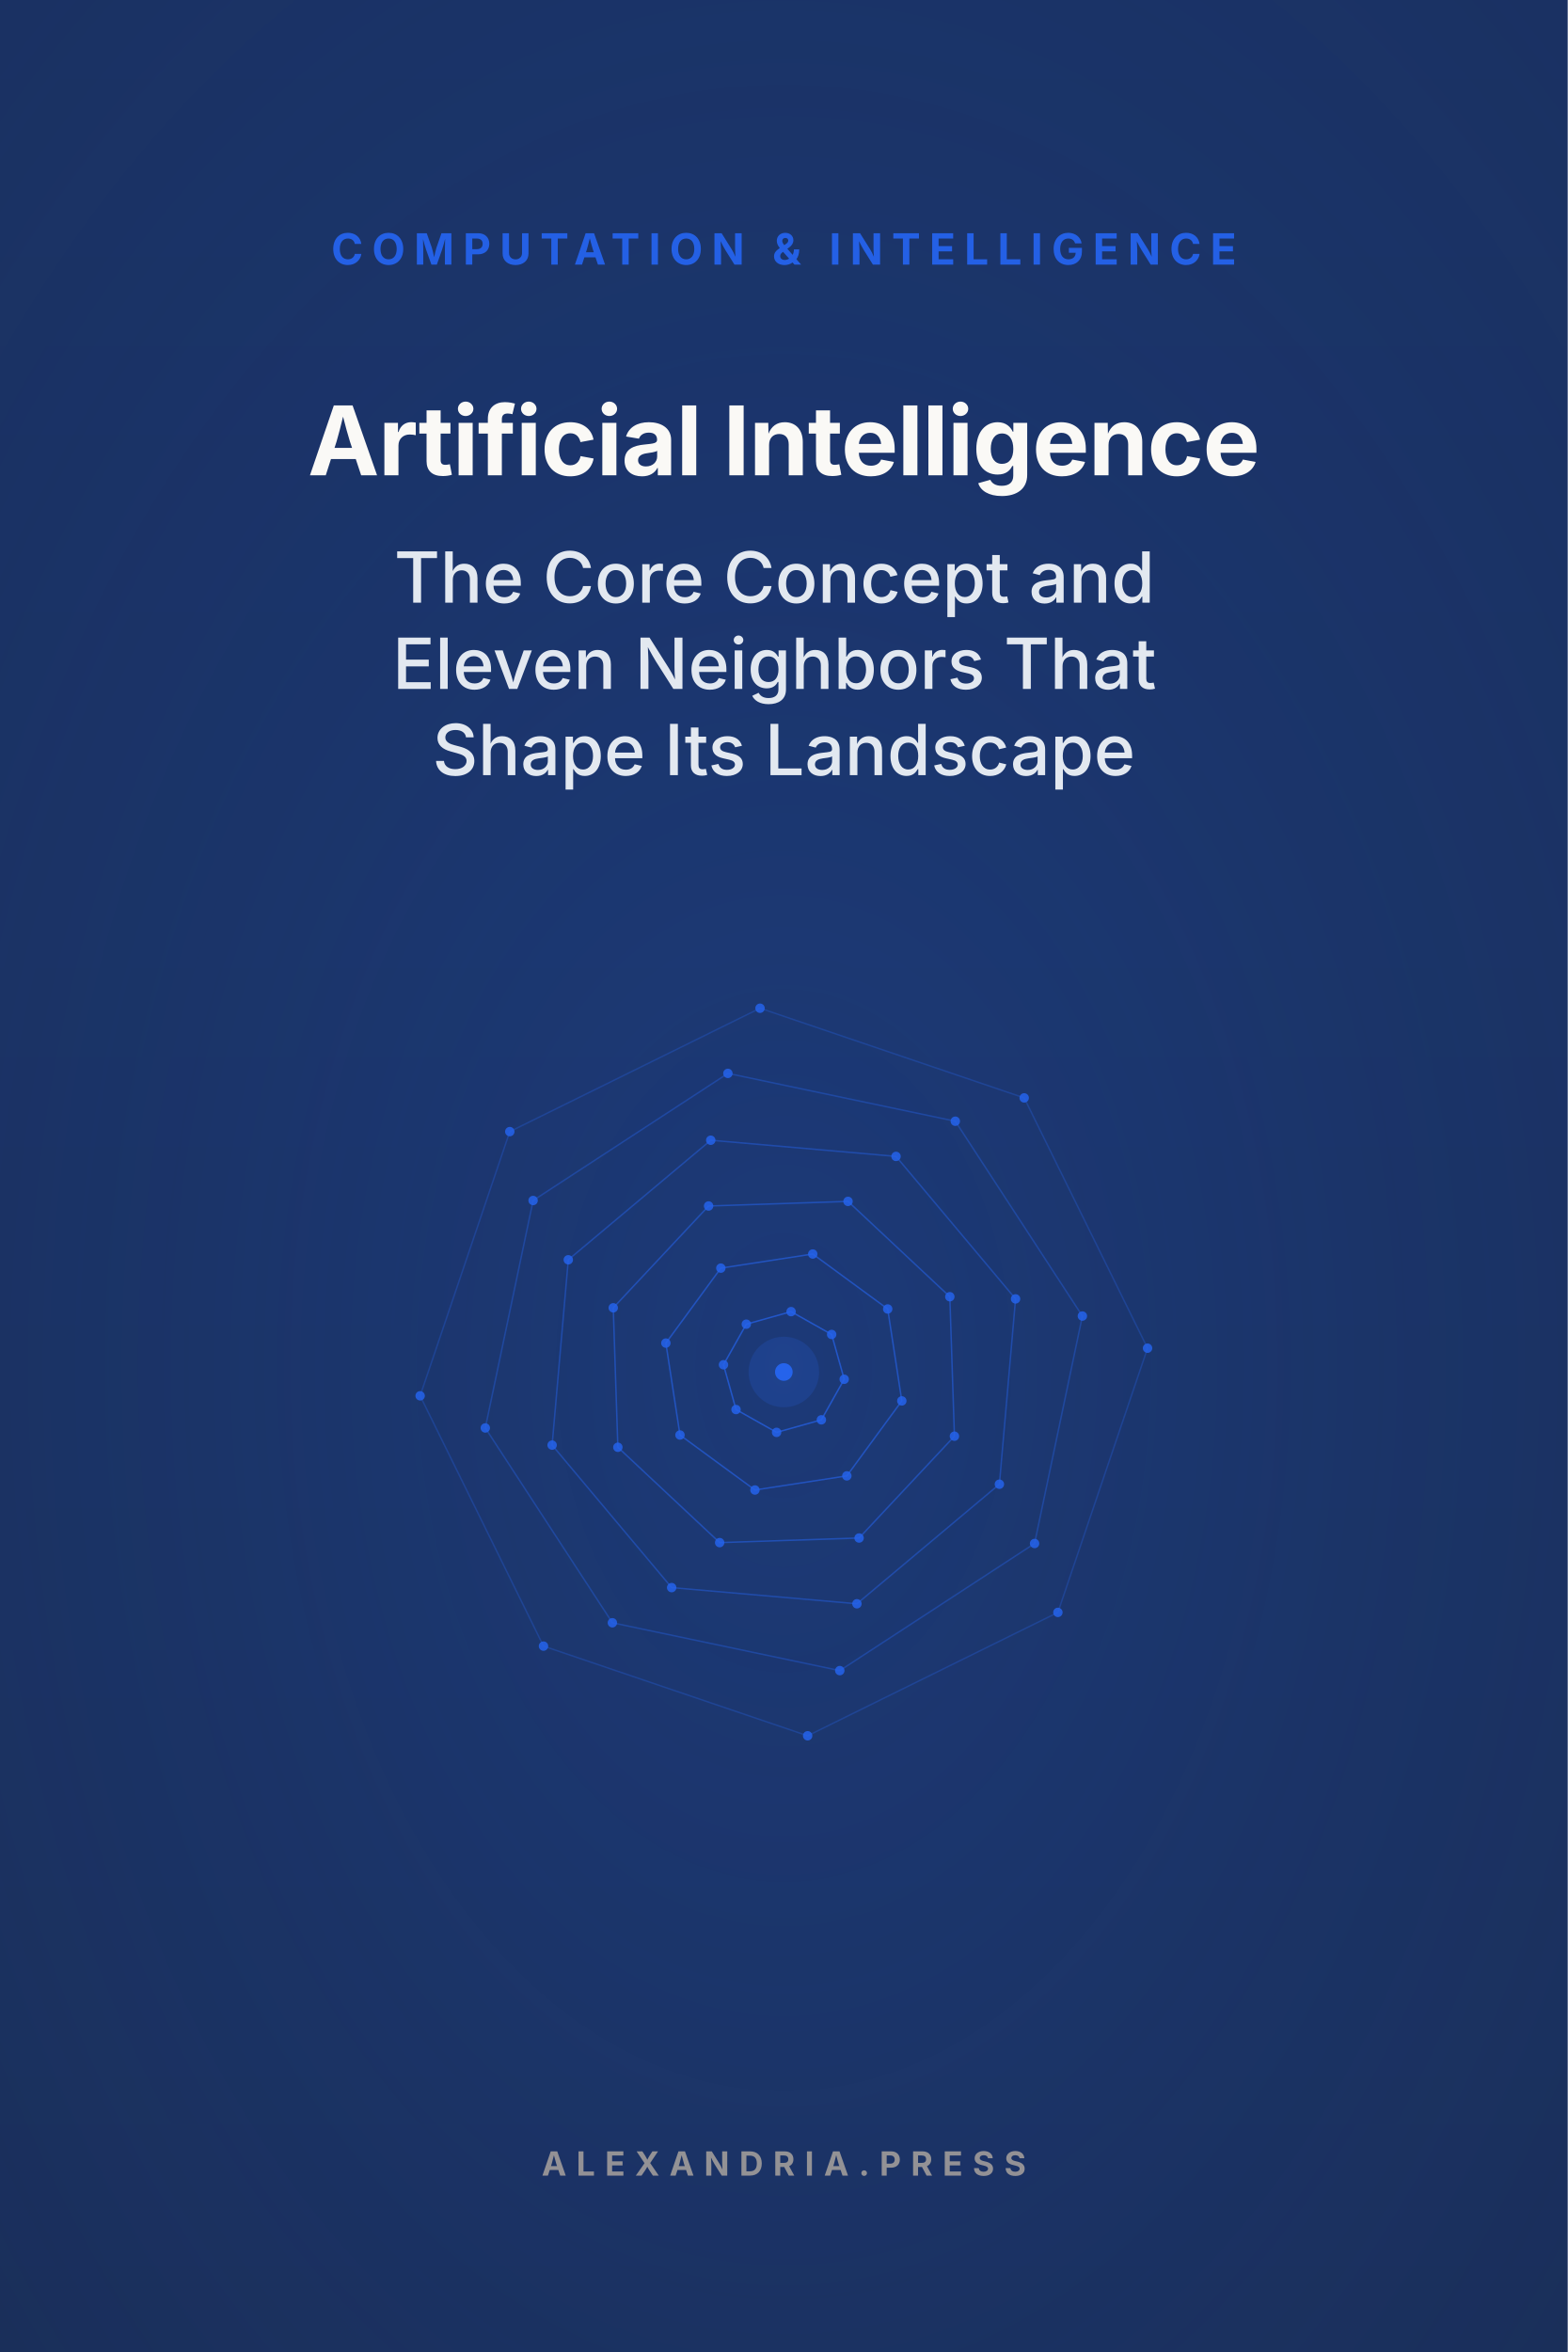
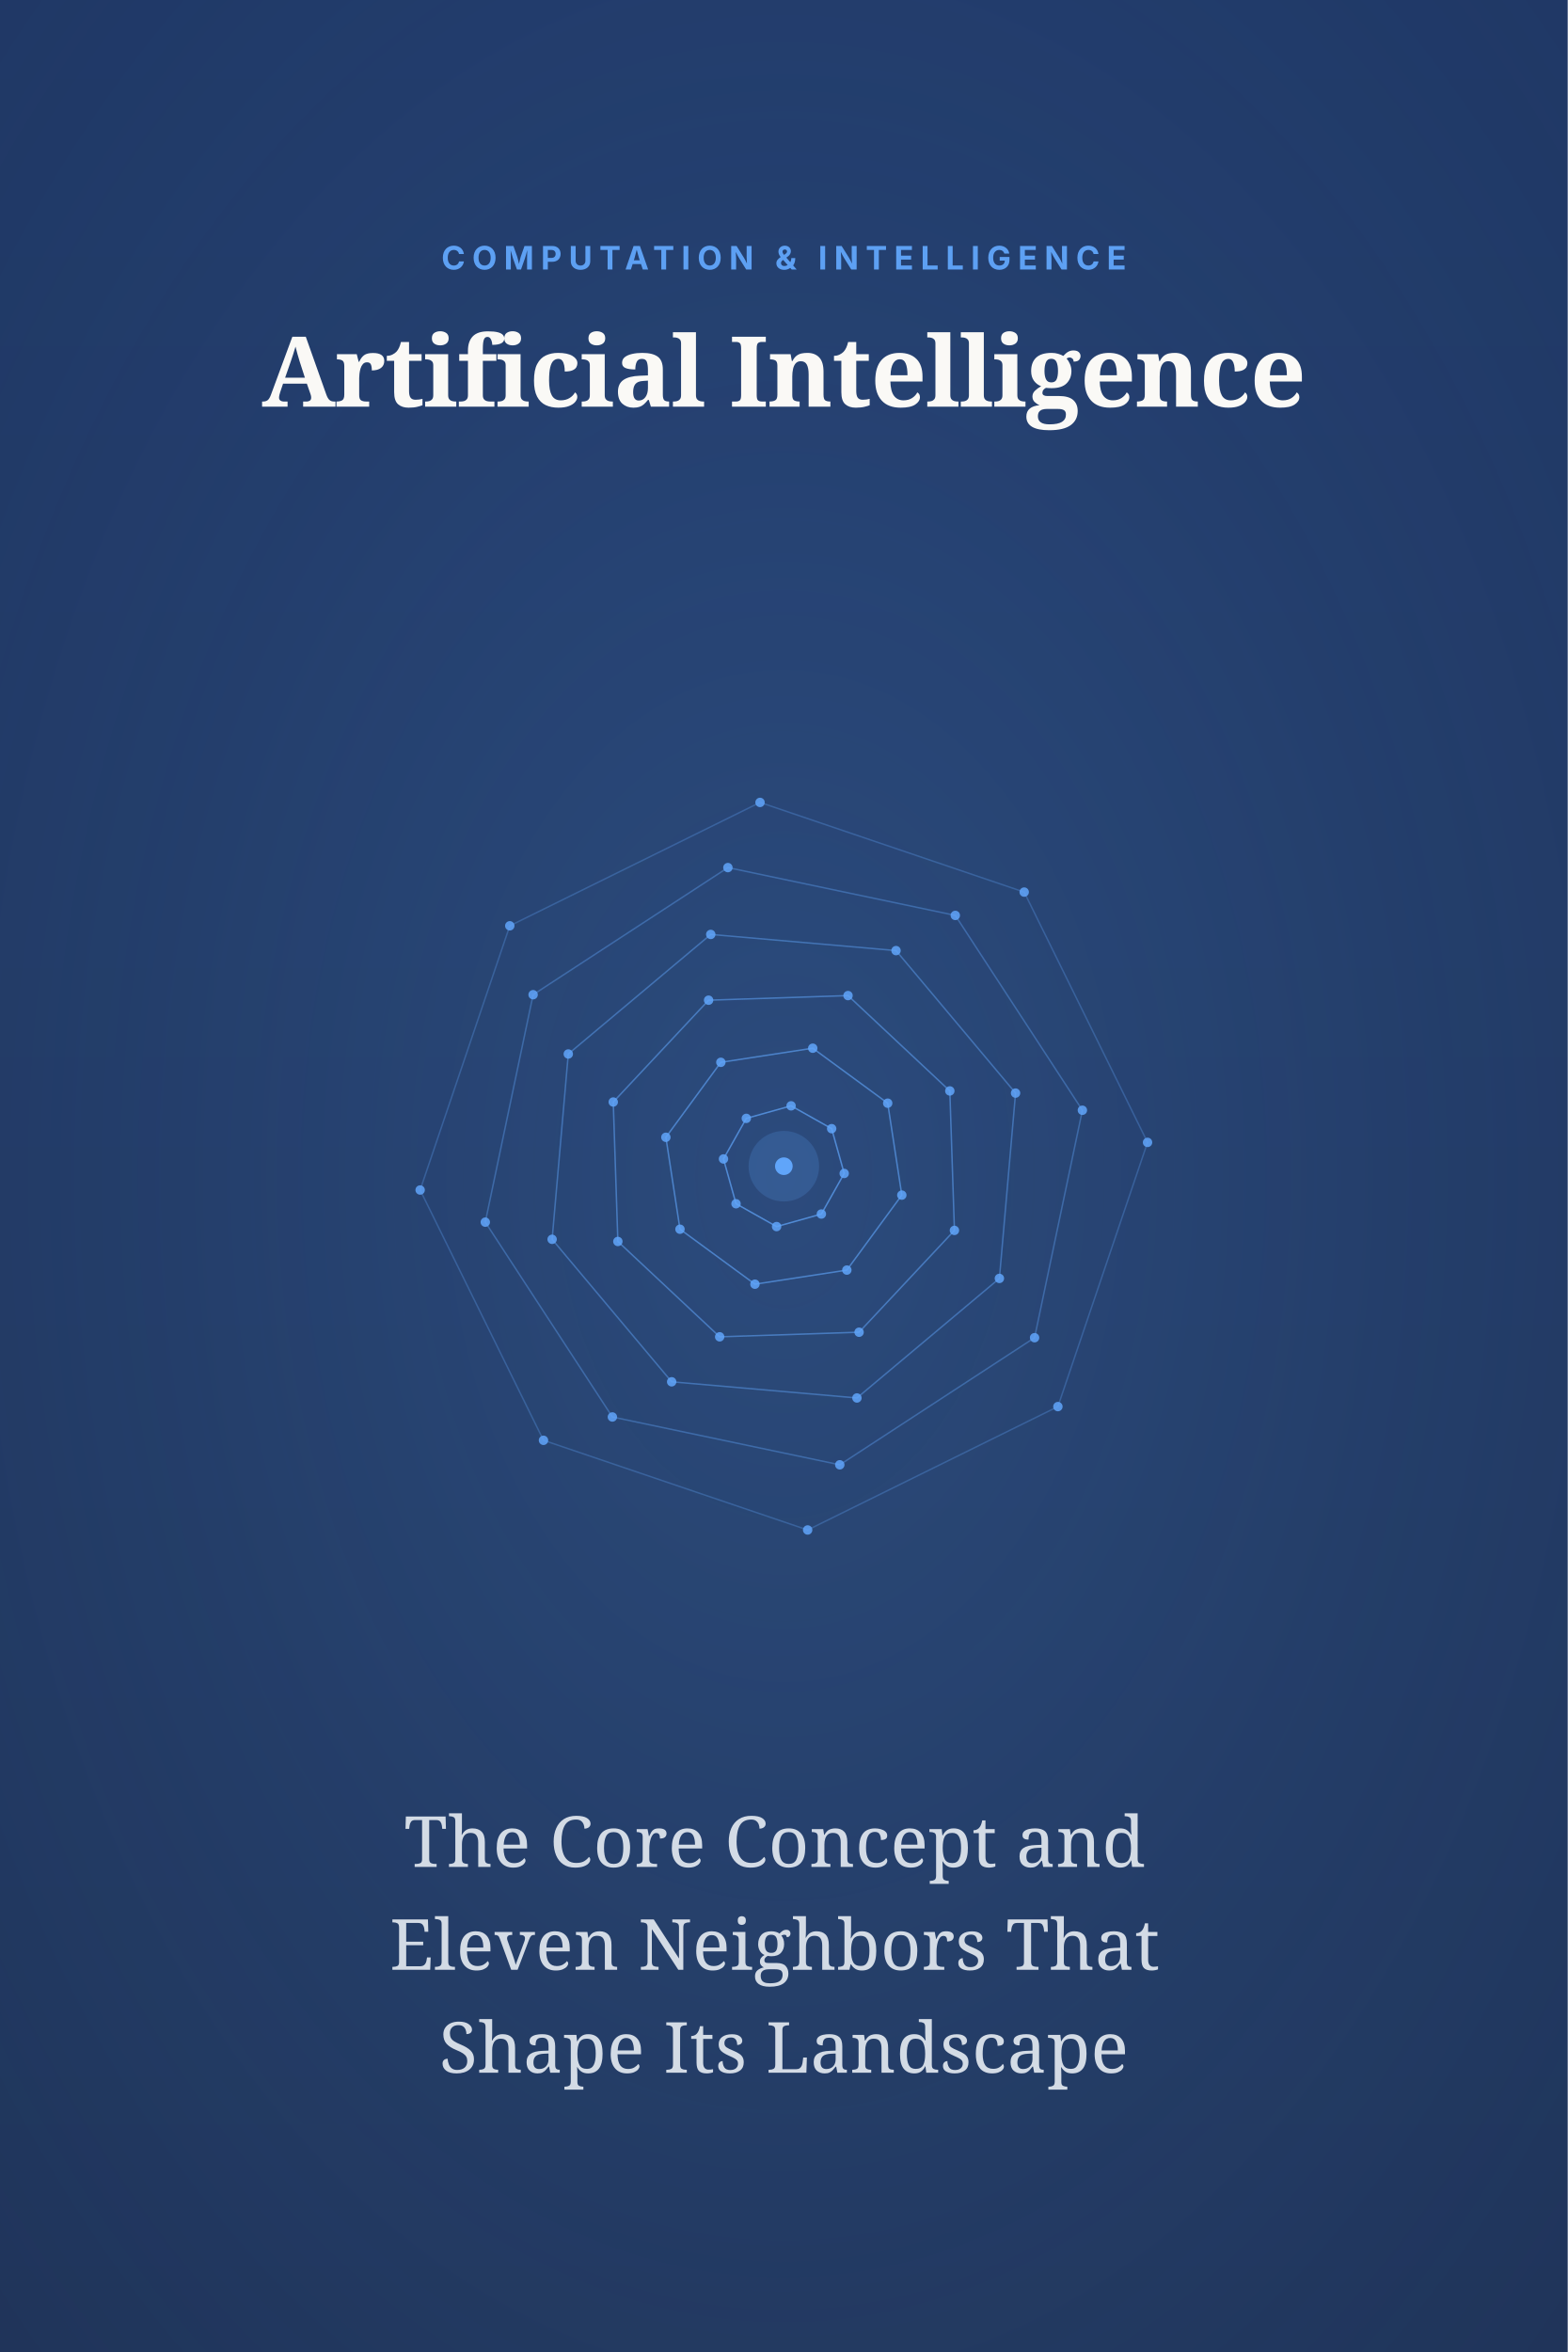
<svg xmlns="http://www.w3.org/2000/svg" viewBox="0 0 1600 2400" width="100%" height="100%">
  <defs>
    <linearGradient id="bg-artificial-intelligence" x1="0%" y1="0%" x2="0%" y2="100%">
      <stop offset="0%" stop-color="#192d57" />
      <stop offset="60%" stop-color="#192b4f" />
      <stop offset="100%" stop-color="#19294a" />
    </linearGradient>
-     <radialGradient id="halo-artificial-intelligence" cx="50%" cy="58%" r="75%">
-       <stop offset="0%" stop-color="#2563eb" stop-opacity="0.26" />
-       <stop offset="55%" stop-color="#2563eb" stop-opacity="0.15" />
-       <stop offset="100%" stop-color="#2563eb" stop-opacity="0.08" />
+     <radialGradient id="halo-artificial-intelligence" cx="50%" cy="50%" r="75%">
+       <stop offset="0%" stop-color="#60a5fa" stop-opacity="0.26" />
+       <stop offset="55%" stop-color="#60a5fa" stop-opacity="0.15" />
+       <stop offset="100%" stop-color="#60a5fa" stop-opacity="0.08" />
    </radialGradient>
  </defs>
  <rect width="1600" height="2400" fill="url(#bg-artificial-intelligence)" />
  <rect width="1600" height="2400" fill="url(#halo-artificial-intelligence)" />
-   <g text-anchor="middle" font-family="'Inter', -apple-system, sans-serif">
-     <text x="800" y="270" font-size="44" font-weight="700" letter-spacing="9" fill="#2563eb" opacity="0.95">COMPUTATION &amp; INTELLIGENCE</text>
+   <g text-anchor="middle" font-family="'Inter', -apple-system, BlinkMacSystemFont, sans-serif">
+     <text x="800" y="275" font-size="33" font-weight="700" letter-spacing="7" fill="#60a5fa" opacity="0.95">COMPUTATION &amp; INTELLIGENCE</text>
  </g>
  <g text-anchor="middle">
-     <text x="800" y="485" font-family="'Inter', -apple-system, BlinkMacSystemFont, 'Segoe UI', sans-serif" font-size="98" font-weight="700" letter-spacing="-0.01em" fill="#faf9f6">
-       Artificial Intelligence
-     </text>
-     <text x="800" y="615" font-family="'Inter', -apple-system, BlinkMacSystemFont, 'Segoe UI', sans-serif" font-size="72" font-weight="500" fill="#e2e8f0">
+     <text x="800" y="415" font-family="'Literata', Georgia, serif" font-size="100" font-weight="700" letter-spacing="-0.01em" fill="#faf9f6">Artificial Intelligence</text>
+   </g>
+   <g class="emblem-lattice" transform="translate(0, -210)">
+     <circle cx="861.6" cy="1407.4" r="4.8" fill="#60a5fa" opacity="0.85" />
+     <circle cx="838.3" cy="1448.8" r="4.8" fill="#60a5fa" opacity="0.85" />
+     <circle cx="792.6" cy="1461.6" r="4.8" fill="#60a5fa" opacity="0.85" />
+     <circle cx="751.2" cy="1438.3" r="4.8" fill="#60a5fa" opacity="0.85" />
+     <circle cx="738.4" cy="1392.6" r="4.8" fill="#60a5fa" opacity="0.85" />
+     <circle cx="761.7" cy="1351.2" r="4.8" fill="#60a5fa" opacity="0.85" />
+     <circle cx="807.4" cy="1338.4" r="4.8" fill="#60a5fa" opacity="0.85" />
+     <circle cx="848.8" cy="1361.7" r="4.8" fill="#60a5fa" opacity="0.85" />
+     <polygon points="861.6,1407.4 838.3,1448.8 792.6,1461.6 751.2,1438.3 738.4,1392.6 761.7,1351.2 807.4,1338.4 848.8,1361.7" stroke="#60a5fa" stroke-width="1.5" fill="none" opacity="0.70" />
+     <circle cx="920.4" cy="1429.5" r="4.8" fill="#60a5fa" opacity="0.85" />
+     <circle cx="864.3" cy="1506.0" r="4.8" fill="#60a5fa" opacity="0.85" />
+     <circle cx="770.5" cy="1520.4" r="4.8" fill="#60a5fa" opacity="0.85" />
+     <circle cx="694.0" cy="1464.3" r="4.8" fill="#60a5fa" opacity="0.85" />
+     <circle cx="679.6" cy="1370.5" r="4.8" fill="#60a5fa" opacity="0.85" />
+     <circle cx="735.7" cy="1294.0" r="4.8" fill="#60a5fa" opacity="0.85" />
+     <circle cx="829.5" cy="1279.6" r="4.8" fill="#60a5fa" opacity="0.85" />
+     <circle cx="906.0" cy="1335.7" r="4.8" fill="#60a5fa" opacity="0.85" />
+     <polygon points="920.4,1429.5 864.3,1506.0 770.5,1520.4 694.0,1464.3 679.6,1370.5 735.7,1294.0 829.5,1279.6 906.0,1335.7" stroke="#60a5fa" stroke-width="1.5" fill="none" opacity="0.62" />
+     <circle cx="974.1" cy="1465.5" r="4.8" fill="#60a5fa" opacity="0.85" />
+     <circle cx="876.8" cy="1569.4" r="4.8" fill="#60a5fa" opacity="0.85" />
+     <circle cx="734.5" cy="1574.1" r="4.8" fill="#60a5fa" opacity="0.85" />
+     <circle cx="630.6" cy="1476.8" r="4.8" fill="#60a5fa" opacity="0.85" />
+     <circle cx="625.9" cy="1334.5" r="4.8" fill="#60a5fa" opacity="0.85" />
+     <circle cx="723.2" cy="1230.6" r="4.8" fill="#60a5fa" opacity="0.85" />
+     <circle cx="865.5" cy="1225.9" r="4.8" fill="#60a5fa" opacity="0.85" />
+     <circle cx="969.4" cy="1323.2" r="4.8" fill="#60a5fa" opacity="0.85" />
+     <polygon points="974.1,1465.5 876.8,1569.4 734.5,1574.1 630.6,1476.8 625.9,1334.5 723.2,1230.6 865.5,1225.9 969.4,1323.2" stroke="#60a5fa" stroke-width="1.5" fill="none" opacity="0.54" />
+     <circle cx="1020.0" cy="1514.5" r="4.8" fill="#60a5fa" opacity="0.85" />
+     <circle cx="874.6" cy="1636.5" r="4.8" fill="#60a5fa" opacity="0.85" />
+     <circle cx="685.5" cy="1620.0" r="4.8" fill="#60a5fa" opacity="0.85" />
+     <circle cx="563.5" cy="1474.6" r="4.8" fill="#60a5fa" opacity="0.85" />
+     <circle cx="580.0" cy="1285.5" r="4.8" fill="#60a5fa" opacity="0.85" />
+     <circle cx="725.4" cy="1163.5" r="4.8" fill="#60a5fa" opacity="0.85" />
+     <circle cx="914.5" cy="1180.0" r="4.8" fill="#60a5fa" opacity="0.85" />
+     <circle cx="1036.5" cy="1325.4" r="4.8" fill="#60a5fa" opacity="0.85" />
+     <polygon points="1020.0,1514.5 874.6,1636.5 685.5,1620.0 563.5,1474.6 580.0,1285.5 725.4,1163.5 914.5,1180.0 1036.5,1325.4" stroke="#60a5fa" stroke-width="1.5" fill="none" opacity="0.46" />
+     <circle cx="1055.9" cy="1575.0" r="4.8" fill="#60a5fa" opacity="0.85" />
+     <circle cx="857.1" cy="1704.7" r="4.8" fill="#60a5fa" opacity="0.85" />
+     <circle cx="625.0" cy="1655.9" r="4.8" fill="#60a5fa" opacity="0.85" />
+     <circle cx="495.3" cy="1457.1" r="4.8" fill="#60a5fa" opacity="0.85" />
+     <circle cx="544.1" cy="1225.0" r="4.8" fill="#60a5fa" opacity="0.85" />
+     <circle cx="742.9" cy="1095.3" r="4.8" fill="#60a5fa" opacity="0.85" />
+     <circle cx="975.0" cy="1144.1" r="4.8" fill="#60a5fa" opacity="0.85" />
+     <circle cx="1104.7" cy="1342.9" r="4.8" fill="#60a5fa" opacity="0.85" />
+     <polygon points="1055.9,1575.0 857.1,1704.7 625.0,1655.9 495.3,1457.1 544.1,1225.0 742.9,1095.3 975.0,1144.1 1104.7,1342.9" stroke="#60a5fa" stroke-width="1.5" fill="none" opacity="0.38" />
+     <circle cx="1079.7" cy="1645.3" r="4.8" fill="#60a5fa" opacity="0.85" />
+     <circle cx="824.3" cy="1771.2" r="4.8" fill="#60a5fa" opacity="0.85" />
+     <circle cx="554.7" cy="1679.7" r="4.8" fill="#60a5fa" opacity="0.85" />
+     <circle cx="428.8" cy="1424.3" r="4.8" fill="#60a5fa" opacity="0.85" />
+     <circle cx="520.3" cy="1154.7" r="4.8" fill="#60a5fa" opacity="0.85" />
+     <circle cx="775.7" cy="1028.8" r="4.8" fill="#60a5fa" opacity="0.85" />
+     <circle cx="1045.3" cy="1120.3" r="4.8" fill="#60a5fa" opacity="0.85" />
+     <circle cx="1171.2" cy="1375.7" r="4.8" fill="#60a5fa" opacity="0.85" />
+     <polygon points="1079.7,1645.3 824.3,1771.2 554.7,1679.7 428.8,1424.3 520.3,1154.7 775.7,1028.8 1045.3,1120.3 1171.2,1375.7" stroke="#60a5fa" stroke-width="1.5" fill="none" opacity="0.30" />
+     <circle cx="800" cy="1400" r="36" fill="#60a5fa" opacity="0.18" />
+     <circle cx="800" cy="1400" r="9" fill="#60a5fa" />
+   </g>
+   <g text-anchor="middle">
+     <text x="800" y="1905" font-family="'Literata', Georgia, serif" font-size="72" font-weight="500" letter-spacing="0.005em" fill="#e2e8f0" opacity="0.92">
      <tspan x="800" dy="0">The Core Concept and</tspan>
-       <tspan x="800" dy="88">Eleven Neighbors That</tspan>
-       <tspan x="800" dy="88">Shape Its Landscape</tspan>
+       <tspan x="800" dy="105">Eleven Neighbors That</tspan>
+       <tspan x="800" dy="105">Shape Its Landscape</tspan>
    </text>
  </g>
-   <g class="emblem-lattice">
-     <circle cx="861.6" cy="1407.4" r="4.8" fill="#2563eb" opacity="0.85" />
-     <circle cx="838.3" cy="1448.8" r="4.8" fill="#2563eb" opacity="0.85" />
-     <circle cx="792.6" cy="1461.6" r="4.8" fill="#2563eb" opacity="0.85" />
-     <circle cx="751.2" cy="1438.3" r="4.8" fill="#2563eb" opacity="0.85" />
-     <circle cx="738.4" cy="1392.6" r="4.8" fill="#2563eb" opacity="0.85" />
-     <circle cx="761.7" cy="1351.2" r="4.8" fill="#2563eb" opacity="0.85" />
-     <circle cx="807.4" cy="1338.4" r="4.8" fill="#2563eb" opacity="0.85" />
-     <circle cx="848.8" cy="1361.7" r="4.8" fill="#2563eb" opacity="0.85" />
-     <polygon points="861.6,1407.4 838.3,1448.8 792.6,1461.6 751.2,1438.3 738.4,1392.6 761.7,1351.2 807.4,1338.4 848.8,1361.7" stroke="#2563eb" stroke-width="1.5" fill="none" opacity="0.70" />
-     <circle cx="920.4" cy="1429.5" r="4.8" fill="#2563eb" opacity="0.85" />
-     <circle cx="864.3" cy="1506.0" r="4.8" fill="#2563eb" opacity="0.85" />
-     <circle cx="770.5" cy="1520.4" r="4.8" fill="#2563eb" opacity="0.85" />
-     <circle cx="694.0" cy="1464.3" r="4.8" fill="#2563eb" opacity="0.85" />
-     <circle cx="679.6" cy="1370.5" r="4.8" fill="#2563eb" opacity="0.85" />
-     <circle cx="735.7" cy="1294.0" r="4.8" fill="#2563eb" opacity="0.85" />
-     <circle cx="829.5" cy="1279.6" r="4.8" fill="#2563eb" opacity="0.85" />
-     <circle cx="906.0" cy="1335.7" r="4.8" fill="#2563eb" opacity="0.85" />
-     <polygon points="920.4,1429.5 864.3,1506.0 770.5,1520.4 694.0,1464.3 679.6,1370.5 735.7,1294.0 829.5,1279.6 906.0,1335.7" stroke="#2563eb" stroke-width="1.5" fill="none" opacity="0.62" />
-     <circle cx="974.1" cy="1465.5" r="4.8" fill="#2563eb" opacity="0.85" />
-     <circle cx="876.8" cy="1569.4" r="4.8" fill="#2563eb" opacity="0.85" />
-     <circle cx="734.5" cy="1574.1" r="4.8" fill="#2563eb" opacity="0.85" />
-     <circle cx="630.6" cy="1476.8" r="4.8" fill="#2563eb" opacity="0.85" />
-     <circle cx="625.9" cy="1334.5" r="4.8" fill="#2563eb" opacity="0.85" />
-     <circle cx="723.2" cy="1230.6" r="4.8" fill="#2563eb" opacity="0.85" />
-     <circle cx="865.5" cy="1225.9" r="4.8" fill="#2563eb" opacity="0.85" />
-     <circle cx="969.4" cy="1323.2" r="4.8" fill="#2563eb" opacity="0.85" />
-     <polygon points="974.1,1465.5 876.8,1569.4 734.5,1574.1 630.6,1476.8 625.9,1334.5 723.2,1230.6 865.5,1225.9 969.4,1323.2" stroke="#2563eb" stroke-width="1.5" fill="none" opacity="0.54" />
-     <circle cx="1020.0" cy="1514.5" r="4.8" fill="#2563eb" opacity="0.85" />
-     <circle cx="874.6" cy="1636.5" r="4.8" fill="#2563eb" opacity="0.85" />
-     <circle cx="685.5" cy="1620.0" r="4.8" fill="#2563eb" opacity="0.85" />
-     <circle cx="563.5" cy="1474.6" r="4.8" fill="#2563eb" opacity="0.85" />
-     <circle cx="580.0" cy="1285.5" r="4.8" fill="#2563eb" opacity="0.85" />
-     <circle cx="725.4" cy="1163.5" r="4.8" fill="#2563eb" opacity="0.85" />
-     <circle cx="914.5" cy="1180.0" r="4.8" fill="#2563eb" opacity="0.85" />
-     <circle cx="1036.5" cy="1325.4" r="4.8" fill="#2563eb" opacity="0.85" />
-     <polygon points="1020.0,1514.5 874.6,1636.5 685.5,1620.0 563.5,1474.6 580.0,1285.5 725.4,1163.5 914.5,1180.0 1036.5,1325.4" stroke="#2563eb" stroke-width="1.5" fill="none" opacity="0.46" />
-     <circle cx="1055.9" cy="1575.0" r="4.8" fill="#2563eb" opacity="0.85" />
-     <circle cx="857.1" cy="1704.7" r="4.8" fill="#2563eb" opacity="0.85" />
-     <circle cx="625.0" cy="1655.9" r="4.8" fill="#2563eb" opacity="0.85" />
-     <circle cx="495.3" cy="1457.1" r="4.8" fill="#2563eb" opacity="0.85" />
-     <circle cx="544.1" cy="1225.0" r="4.8" fill="#2563eb" opacity="0.85" />
-     <circle cx="742.9" cy="1095.3" r="4.8" fill="#2563eb" opacity="0.85" />
-     <circle cx="975.0" cy="1144.1" r="4.8" fill="#2563eb" opacity="0.85" />
-     <circle cx="1104.7" cy="1342.9" r="4.8" fill="#2563eb" opacity="0.85" />
-     <polygon points="1055.9,1575.0 857.1,1704.7 625.0,1655.9 495.3,1457.1 544.1,1225.0 742.9,1095.3 975.0,1144.1 1104.7,1342.9" stroke="#2563eb" stroke-width="1.5" fill="none" opacity="0.38" />
-     <circle cx="1079.7" cy="1645.3" r="4.8" fill="#2563eb" opacity="0.85" />
-     <circle cx="824.3" cy="1771.2" r="4.8" fill="#2563eb" opacity="0.85" />
-     <circle cx="554.7" cy="1679.7" r="4.8" fill="#2563eb" opacity="0.85" />
-     <circle cx="428.8" cy="1424.3" r="4.8" fill="#2563eb" opacity="0.85" />
-     <circle cx="520.3" cy="1154.7" r="4.8" fill="#2563eb" opacity="0.85" />
-     <circle cx="775.7" cy="1028.8" r="4.8" fill="#2563eb" opacity="0.85" />
-     <circle cx="1045.3" cy="1120.3" r="4.8" fill="#2563eb" opacity="0.85" />
-     <circle cx="1171.2" cy="1375.7" r="4.8" fill="#2563eb" opacity="0.85" />
-     <polygon points="1079.7,1645.3 824.3,1771.2 554.7,1679.7 428.8,1424.3 520.3,1154.7 775.7,1028.8 1045.3,1120.3 1171.2,1375.7" stroke="#2563eb" stroke-width="1.5" fill="none" opacity="0.30" />
-     <circle cx="800" cy="1400" r="36" fill="#2563eb" opacity="0.18" />
-     <circle cx="800" cy="1400" r="9" fill="#2563eb" />
-   </g>
-   <g text-anchor="middle" font-family="'Inter', -apple-system, sans-serif">
-     <text x="800" y="2220" font-size="34" font-weight="700" letter-spacing="10" fill="#a8a29e" opacity="0.85">ALEXANDRIA.PRESS</text>
-   </g>
</svg>
